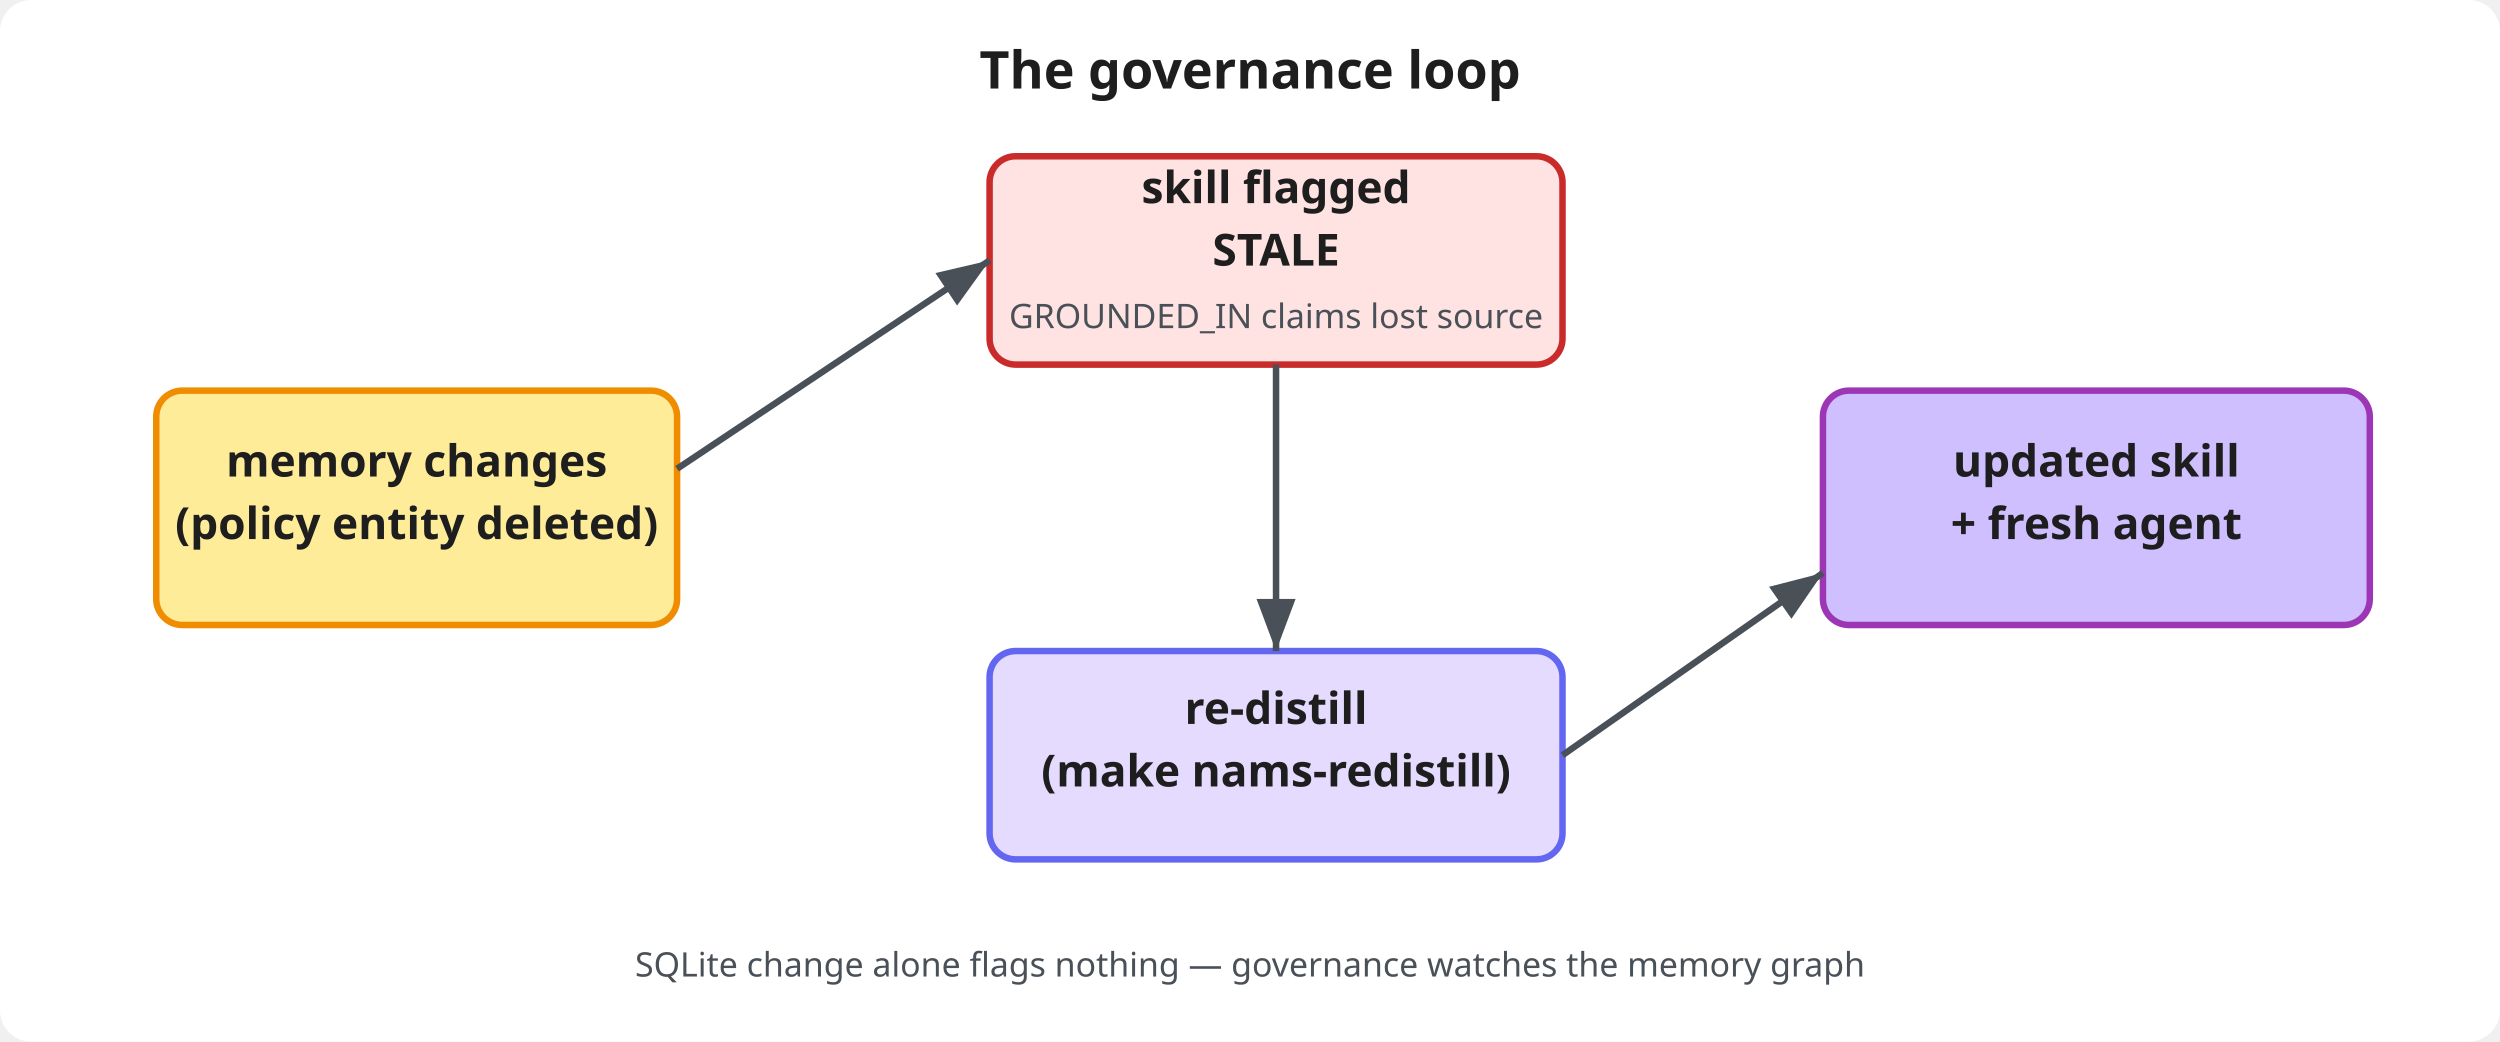
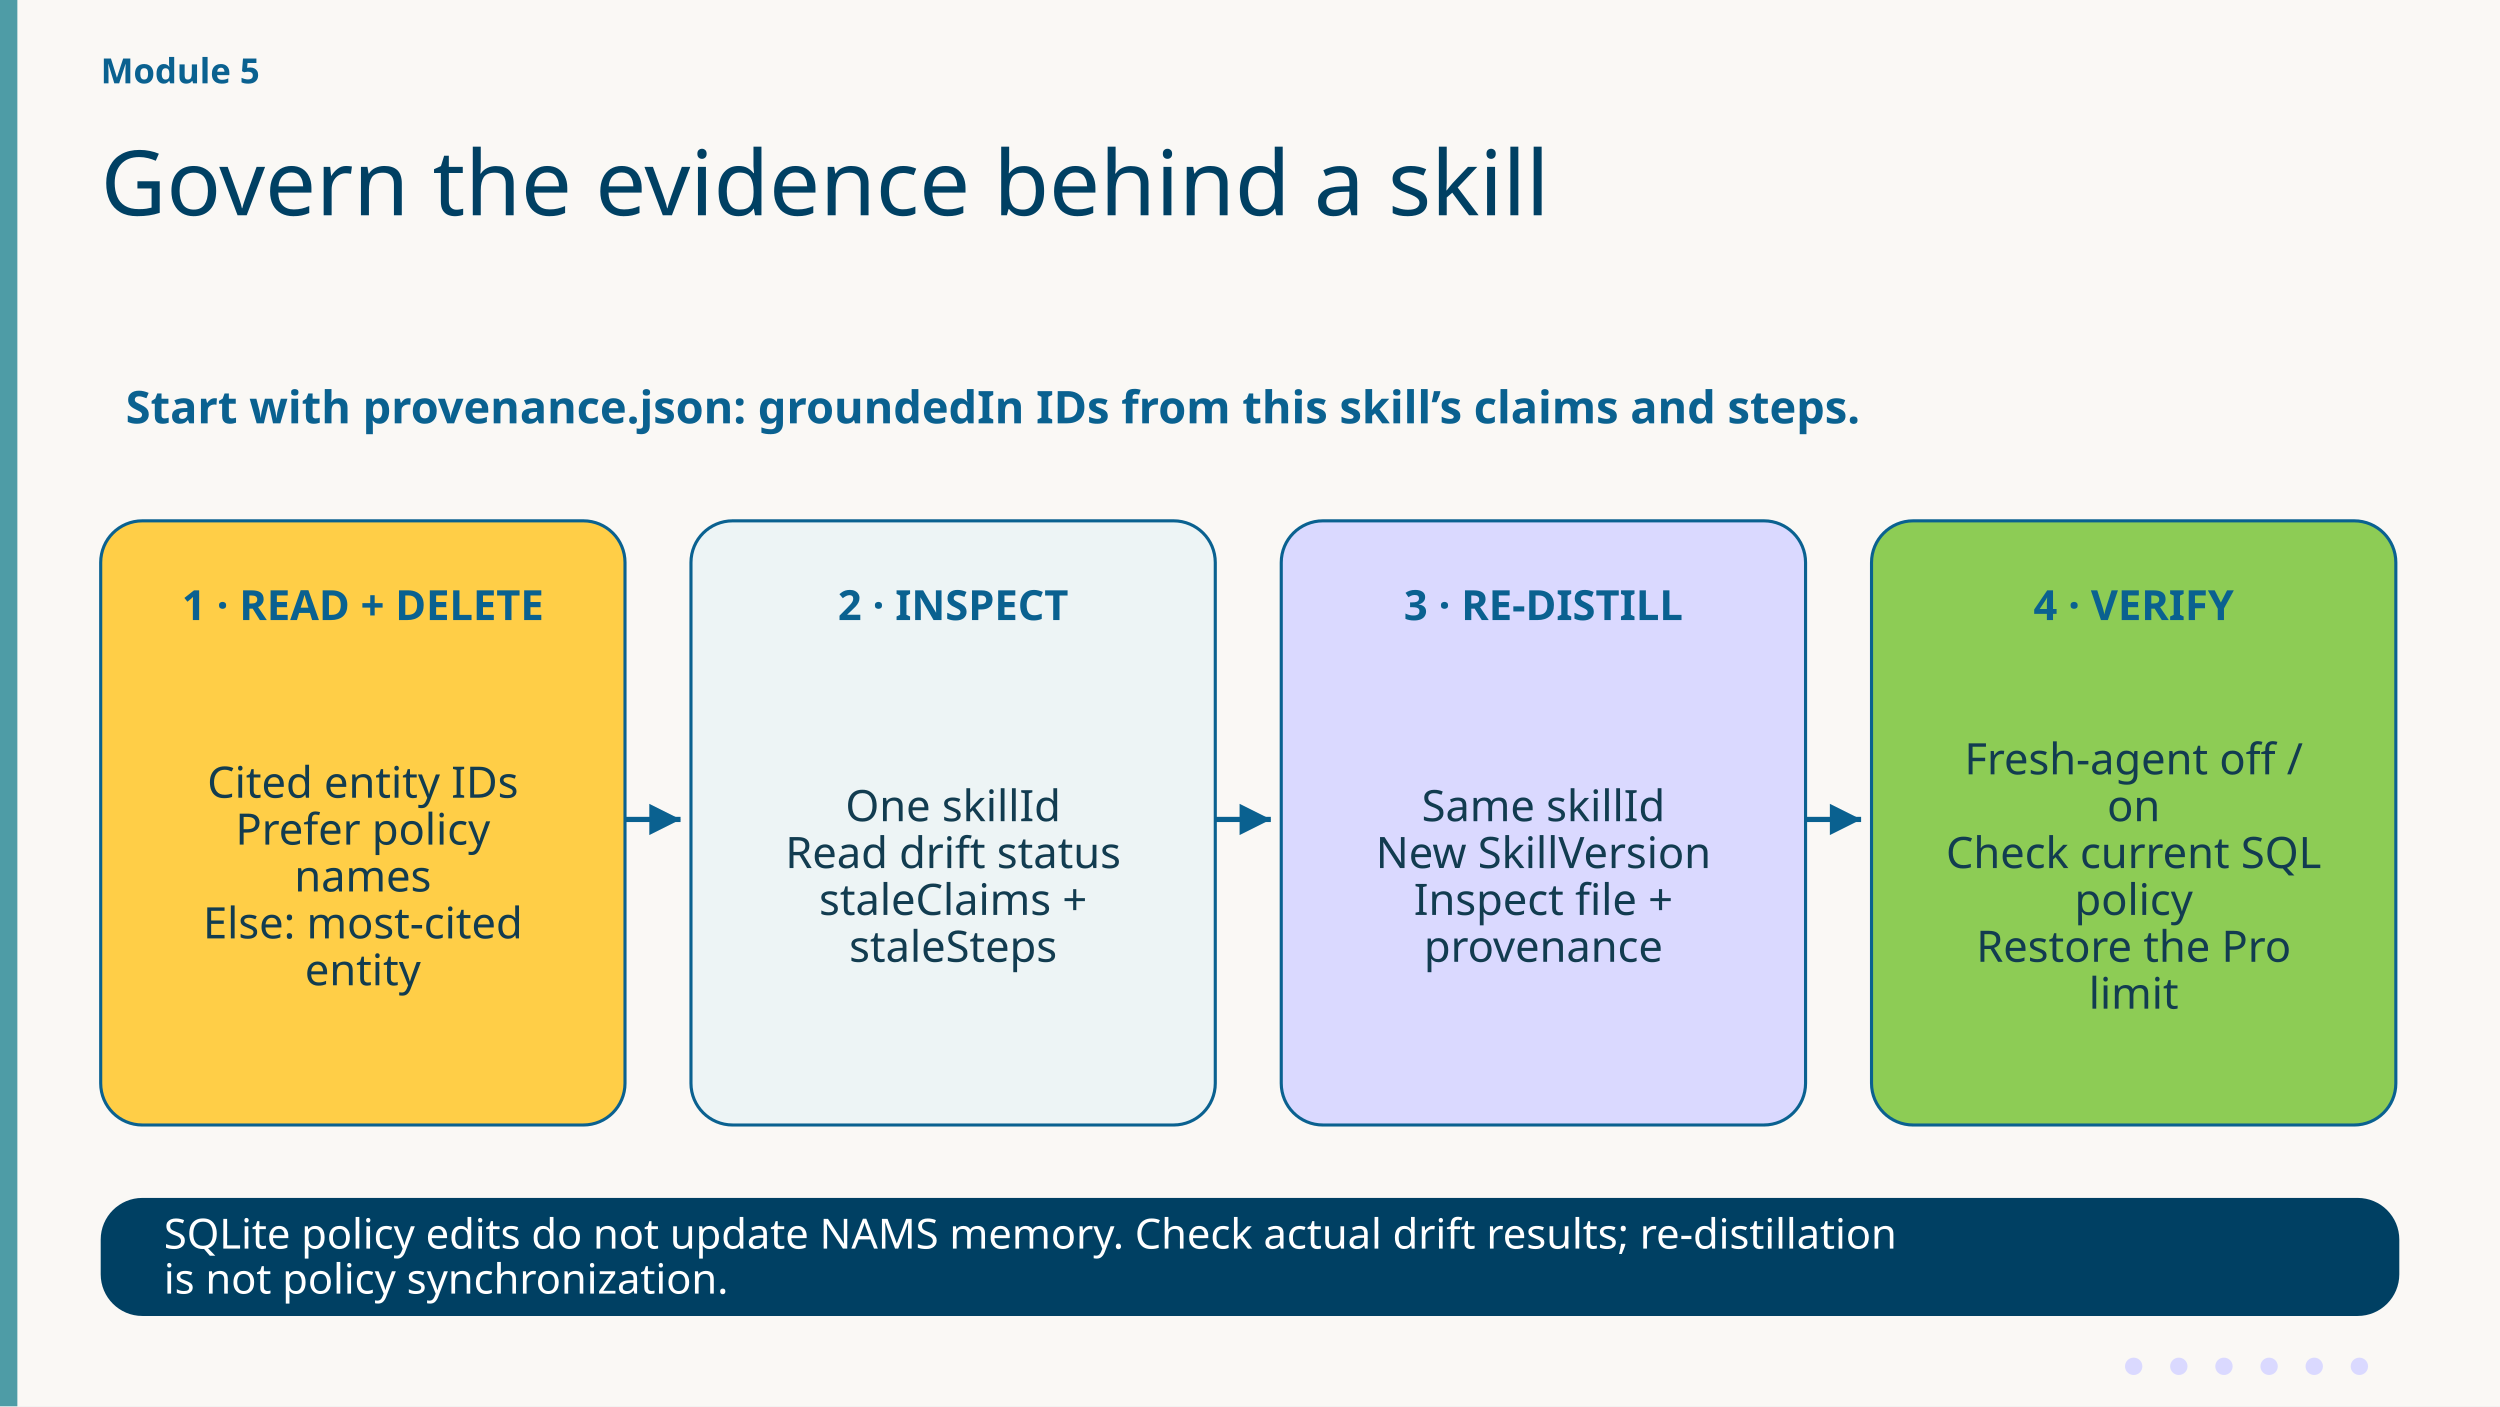
- <svg xmlns="http://www.w3.org/2000/svg" width="960" height="400" viewBox="0 0 960 400">
-   <rect x="0" y="0" width="960" height="400" fill="#ffffff" rx="12" />
+ <svg xmlns="http://www.w3.org/2000/svg" width="1440" height="810" viewBox="0 0 720 405" role="img">
  <defs>
-     <marker id="arr" markerWidth="10" markerHeight="10" refX="8" refY="3" orient="auto">
-       <path d="M0,0 L8,3 L0,6 Z" fill="#495057" />
-     </marker>
-     <marker id="arr-red" markerWidth="10" markerHeight="10" refX="8" refY="3" orient="auto">
-       <path d="M0,0 L8,3 L0,6 Z" fill="#C92A2A" />
+     <marker id="arrow" markerWidth="8" markerHeight="8" refX="6" refY="3" orient="auto">
+       <path d="M0,0 L6,3 L0,6 Z" fill="#0a6190" />
    </marker>
  </defs>
-   <text x="480" y="34" text-anchor="middle" font-family="sans-serif" font-size="20" fill="#1e1e1e" font-weight="700">The governance loop</text>
-   <rect x="60" y="150" width="200" height="90" rx="10" fill="#FFEC99" stroke="#F08C00" stroke-width="2.5" />
-   <text x="160.0" y="183.0" text-anchor="middle" font-family="sans-serif" font-size="17" font-weight="600" fill="#1e1e1e">memory changes</text>
-   <text x="160.0" y="207.0" text-anchor="middle" font-family="sans-serif" font-size="17" font-weight="600" fill="#1e1e1e">(policy entity deleted)</text>
-   <rect x="380" y="60" width="220" height="80" rx="10" fill="#FFE3E3" stroke="#C92A2A" stroke-width="2.5" />
-   <text x="490.0" y="78.0" text-anchor="middle" font-family="sans-serif" font-size="17" font-weight="600" fill="#1e1e1e">skill flagged</text>
-   <text x="490.0" y="102.0" text-anchor="middle" font-family="sans-serif" font-size="17" font-weight="600" fill="#1e1e1e">STALE</text>
-   <text x="490.0" y="126" text-anchor="middle" font-family="sans-serif" font-size="13" fill="#495057">GROUNDED_IN claims lost source</text>
-   <rect x="380" y="250" width="220" height="80" rx="10" fill="#E5DBFF" stroke="#6366F1" stroke-width="2.5" />
-   <text x="490.0" y="278.0" text-anchor="middle" font-family="sans-serif" font-size="17" font-weight="600" fill="#1e1e1e">re-distill</text>
-   <text x="490.0" y="302.0" text-anchor="middle" font-family="sans-serif" font-size="17" font-weight="600" fill="#1e1e1e">(make nams-redistill)</text>
-   <rect x="700" y="150" width="210" height="90" rx="10" fill="#D0BFFF" stroke="#9C36B5" stroke-width="2.5" />
-   <text x="805.0" y="183.0" text-anchor="middle" font-family="sans-serif" font-size="17" font-weight="600" fill="#1e1e1e">updated skill</text>
-   <text x="805.0" y="207.0" text-anchor="middle" font-family="sans-serif" font-size="17" font-weight="600" fill="#1e1e1e">+ fresh agent</text>
-   <line x1="260" y1="180" x2="380" y2="100" stroke="#495057" stroke-width="2.5" marker-end="url(#arr)" />
-   <line x1="490" y1="140" x2="490" y2="250" stroke="#495057" stroke-width="2.5" marker-end="url(#arr)" />
-   <line x1="600" y1="290" x2="700" y2="220" stroke="#495057" stroke-width="2.5" marker-end="url(#arr)" />
-   <text x="480" y="375" text-anchor="middle" font-family="sans-serif" font-size="13" fill="#495057">SQLite change alone flags nothing — governance watches the memory graph</text>
+   <rect width="720" height="405" fill="#faf8f5" />
+   <rect width="5" height="405" fill="#4e9ca6" />
+   <text x="29" y="24" font-family="Public Sans, sans-serif" font-size="10" font-weight="700" fill="#0a6190">Module 5</text>
+   <text x="29" y="62" font-family="Syne, sans-serif" font-size="26" fill="#004063">Govern the evidence behind a skill</text>
+   <rect x="29" y="103" width="662" height="29" rx="0" fill="none" stroke="none" stroke-width="1" />
+   <text x="36.2" y="121.92" text-anchor="start" font-family="Public Sans, sans-serif" font-size="13" font-weight="700" fill="#0a6190">Start with provenance.json: groundedIn IDs from this skill’s claims and steps.</text>
+   <rect x="29" y="150" width="151" height="174" rx="12" fill="#ffce47" stroke="#0a6190" stroke-width="0.9" />
+   <rect x="35" y="159" width="139" height="31" rx="0" fill="none" stroke="none" stroke-width="1" />
+   <text x="104.5" y="178.58" text-anchor="middle" font-family="Public Sans, sans-serif" font-size="12" font-weight="700" fill="#0a6190">1 · READ + DELETE</text>
+   <rect x="36" y="195" width="137" height="115" rx="0" fill="none" stroke="none" stroke-width="1" />
+   <text x="104.5" y="229.75" text-anchor="middle" font-family="Public Sans, sans-serif" font-size="12.5" font-weight="400" fill="#123c50">Cited entity IDs</text>
+   <text x="104.5" y="243.25" text-anchor="middle" font-family="Public Sans, sans-serif" font-size="12.5" font-weight="400" fill="#123c50">Prefer policy</text>
+   <text x="104.5" y="256.75" text-anchor="middle" font-family="Public Sans, sans-serif" font-size="12.5" font-weight="400" fill="#123c50">names</text>
+   <text x="104.5" y="270.25" text-anchor="middle" font-family="Public Sans, sans-serif" font-size="12.5" font-weight="400" fill="#123c50">Else: most-cited</text>
+   <text x="104.5" y="283.75" text-anchor="middle" font-family="Public Sans, sans-serif" font-size="12.5" font-weight="400" fill="#123c50">entity</text>
+   <rect x="199" y="150" width="151" height="174" rx="12" fill="#edf4f5" stroke="#0a6190" stroke-width="0.9" />
+   <rect x="205" y="159" width="139" height="31" rx="0" fill="none" stroke="none" stroke-width="1" />
+   <text x="274.5" y="178.58" text-anchor="middle" font-family="Public Sans, sans-serif" font-size="12" font-weight="700" fill="#0a6190">2 · INSPECT</text>
+   <rect x="206" y="195" width="137" height="115" rx="0" fill="none" stroke="none" stroke-width="1" />
+   <text x="274.5" y="236.5" text-anchor="middle" font-family="Public Sans, sans-serif" font-size="12.5" font-weight="400" fill="#123c50">One skillId</text>
+   <text x="274.5" y="250.0" text-anchor="middle" font-family="Public Sans, sans-serif" font-size="12.5" font-weight="400" fill="#123c50">Read drift status</text>
+   <text x="274.5" y="263.5" text-anchor="middle" font-family="Public Sans, sans-serif" font-size="12.5" font-weight="400" fill="#123c50">staleClaims +</text>
+   <text x="274.5" y="277.0" text-anchor="middle" font-family="Public Sans, sans-serif" font-size="12.5" font-weight="400" fill="#123c50">staleSteps</text>
+   <rect x="369" y="150" width="151" height="174" rx="12" fill="#dad9ff" stroke="#0a6190" stroke-width="0.9" />
+   <rect x="375" y="159" width="139" height="31" rx="0" fill="none" stroke="none" stroke-width="1" />
+   <text x="444.5" y="178.58" text-anchor="middle" font-family="Public Sans, sans-serif" font-size="12" font-weight="700" fill="#0a6190">3 · RE-DISTILL</text>
+   <rect x="376" y="195" width="137" height="115" rx="0" fill="none" stroke="none" stroke-width="1" />
+   <text x="444.5" y="236.5" text-anchor="middle" font-family="Public Sans, sans-serif" font-size="12.5" font-weight="400" fill="#123c50">Same skillId</text>
+   <text x="444.5" y="250.0" text-anchor="middle" font-family="Public Sans, sans-serif" font-size="12.5" font-weight="400" fill="#123c50">New SkillVersion</text>
+   <text x="444.5" y="263.5" text-anchor="middle" font-family="Public Sans, sans-serif" font-size="12.5" font-weight="400" fill="#123c50">Inspect file +</text>
+   <text x="444.5" y="277.0" text-anchor="middle" font-family="Public Sans, sans-serif" font-size="12.5" font-weight="400" fill="#123c50">provenance</text>
+   <rect x="539" y="150" width="151" height="174" rx="12" fill="#8dcc55" stroke="#0a6190" stroke-width="0.9" />
+   <rect x="545" y="159" width="139" height="31" rx="0" fill="none" stroke="none" stroke-width="1" />
+   <text x="614.5" y="178.58" text-anchor="middle" font-family="Public Sans, sans-serif" font-size="12" font-weight="700" fill="#0a6190">4 · VERIFY</text>
+   <rect x="546" y="195" width="137" height="115" rx="0" fill="none" stroke="none" stroke-width="1" />
+   <text x="614.5" y="223.0" text-anchor="middle" font-family="Public Sans, sans-serif" font-size="12.5" font-weight="400" fill="#123c50">Fresh-agent off /</text>
+   <text x="614.5" y="236.5" text-anchor="middle" font-family="Public Sans, sans-serif" font-size="12.5" font-weight="400" fill="#123c50">on</text>
+   <text x="614.5" y="250.0" text-anchor="middle" font-family="Public Sans, sans-serif" font-size="12.5" font-weight="400" fill="#123c50">Check current SQL</text>
+   <text x="614.5" y="263.5" text-anchor="middle" font-family="Public Sans, sans-serif" font-size="12.5" font-weight="400" fill="#123c50">policy</text>
+   <text x="614.5" y="277.0" text-anchor="middle" font-family="Public Sans, sans-serif" font-size="12.5" font-weight="400" fill="#123c50">Restore the Pro</text>
+   <text x="614.5" y="290.5" text-anchor="middle" font-family="Public Sans, sans-serif" font-size="12.5" font-weight="400" fill="#123c50">limit</text>
+   <line x1="180" y1="236" x2="196" y2="236" stroke="#0a6190" stroke-width="1.5" marker-end="url(#arrow)" />
+   <line x1="350" y1="236" x2="366" y2="236" stroke="#0a6190" stroke-width="1.5" marker-end="url(#arrow)" />
+   <line x1="520" y1="236" x2="536" y2="236" stroke="#0a6190" stroke-width="1.5" marker-end="url(#arrow)" />
+   <rect x="29" y="345" width="662" height="34" rx="12" fill="#004063" stroke="none" stroke-width="1" />
+   <rect x="40" y="345" width="640" height="34" rx="0" fill="none" stroke="none" stroke-width="1" />
+   <text x="47.2" y="359.6" text-anchor="start" font-family="Public Sans, sans-serif" font-size="12" font-weight="400" fill="#ffffff">SQLite policy edits do not update NAMS memory. Check actual drift results; re-distillation</text>
+   <text x="47.2" y="372.56" text-anchor="start" font-family="Public Sans, sans-serif" font-size="12" font-weight="400" fill="#ffffff">is not policy synchronization.</text>
+   <circle cx="614.5" cy="393.5" r="2.5" fill="#dad9ff" stroke="none" stroke-width="1" />
+   <circle cx="627.5" cy="393.5" r="2.5" fill="#dad9ff" stroke="none" stroke-width="1" />
+   <circle cx="640.5" cy="393.5" r="2.5" fill="#dad9ff" stroke="none" stroke-width="1" />
+   <circle cx="653.5" cy="393.5" r="2.5" fill="#dad9ff" stroke="none" stroke-width="1" />
+   <circle cx="666.5" cy="393.5" r="2.5" fill="#dad9ff" stroke="none" stroke-width="1" />
+   <circle cx="679.5" cy="393.5" r="2.5" fill="#dad9ff" stroke="none" stroke-width="1" />
</svg>
